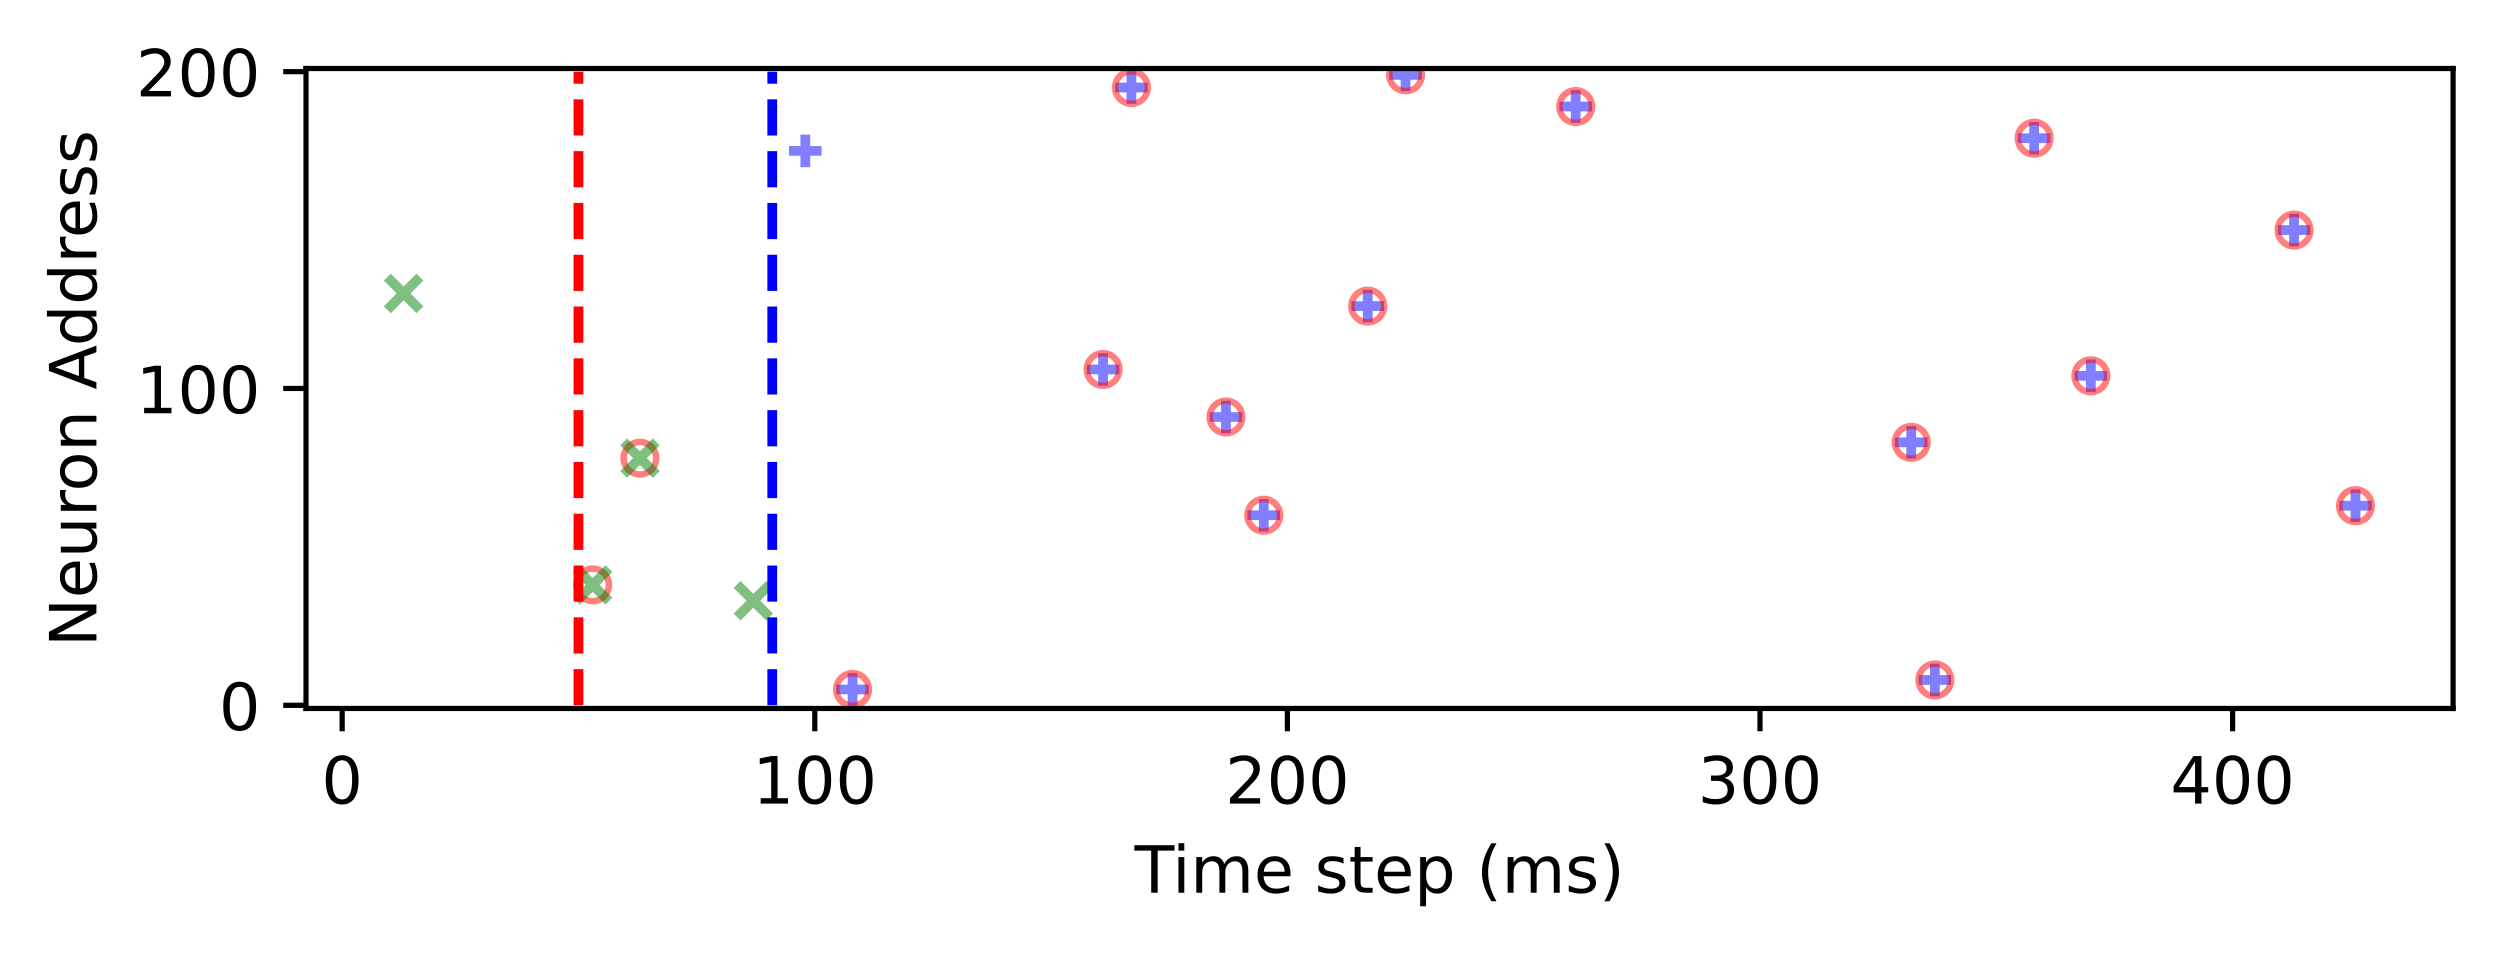
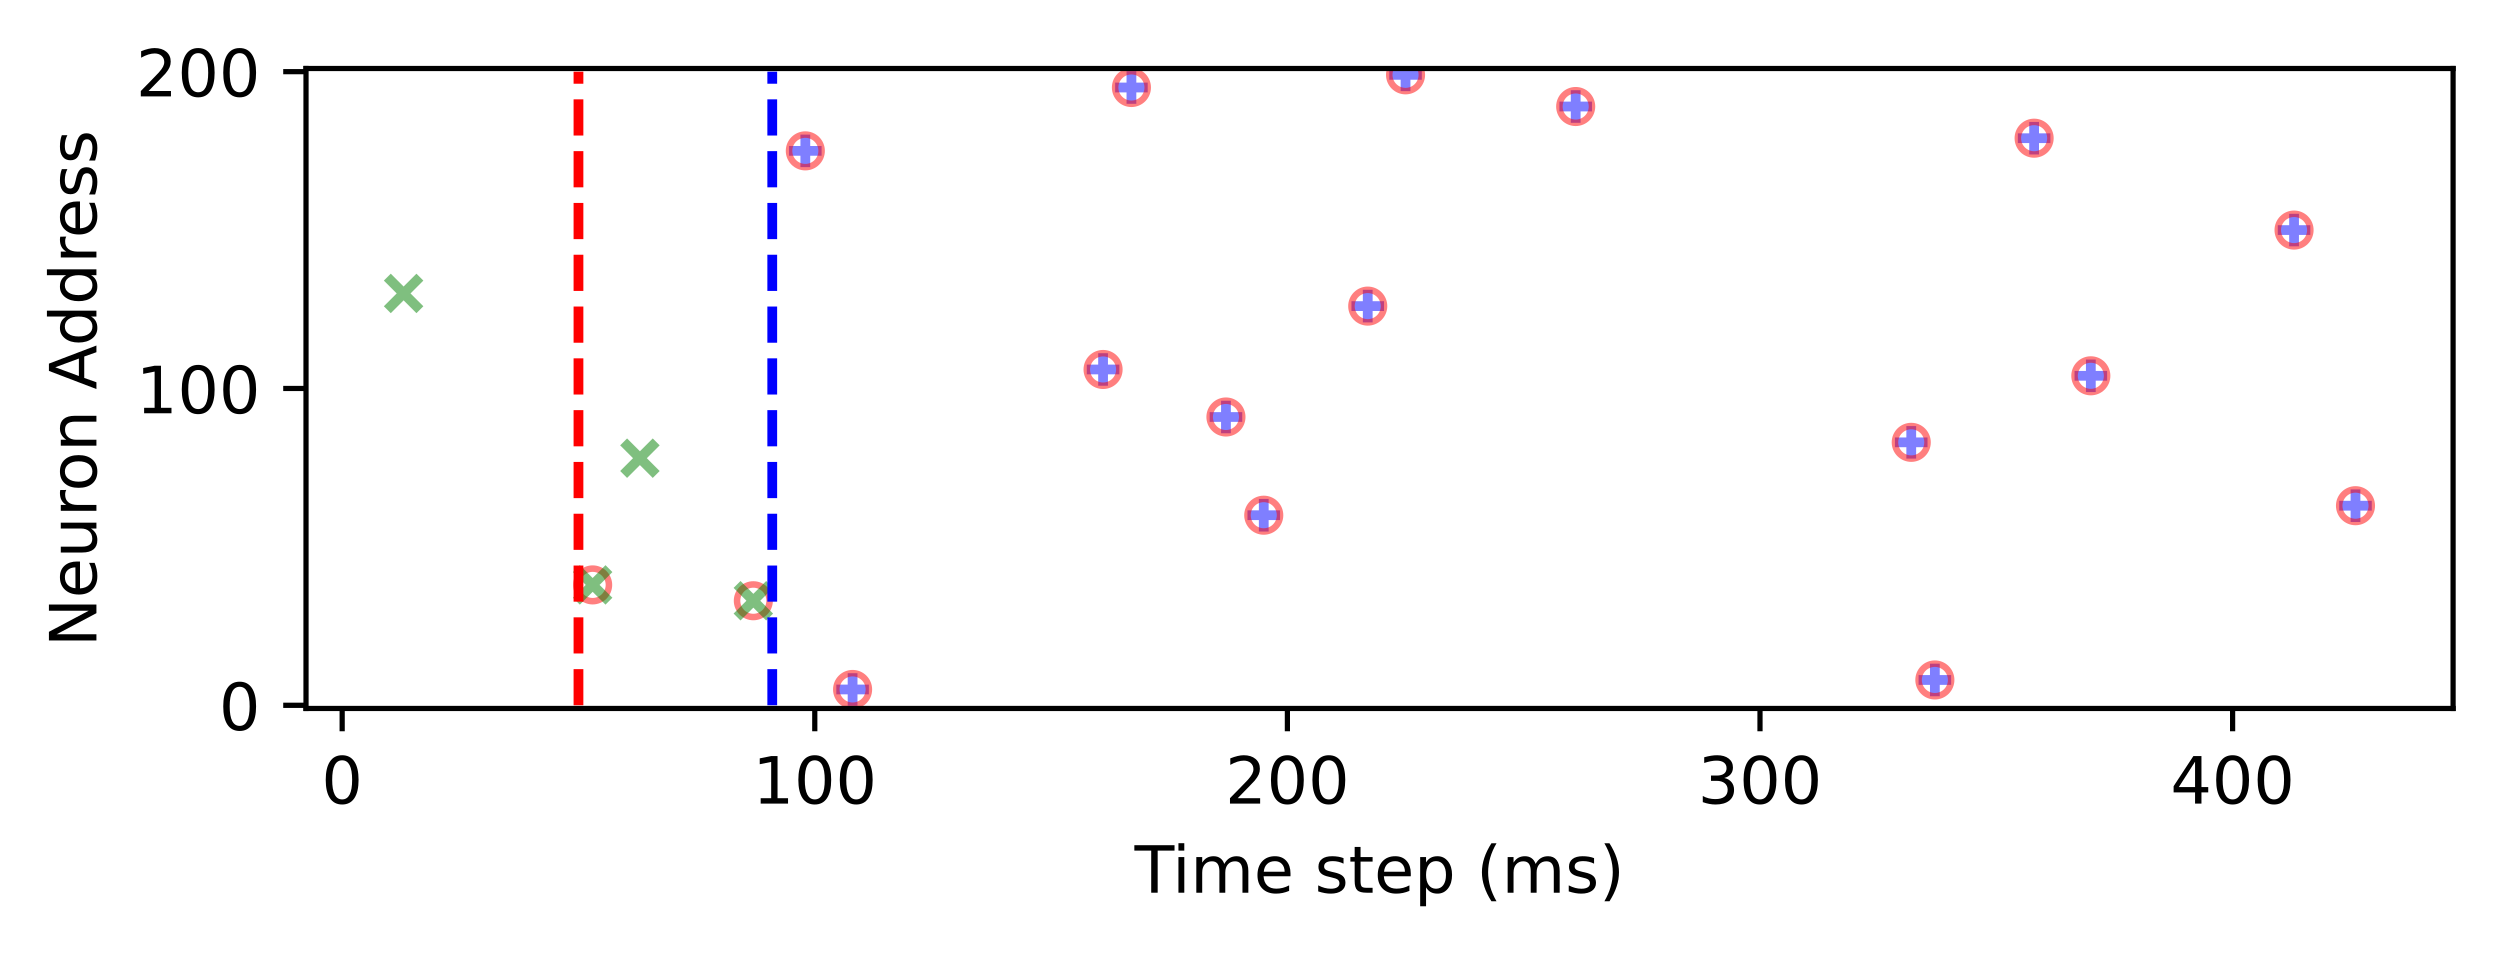
<svg xmlns="http://www.w3.org/2000/svg" xmlns:xlink="http://www.w3.org/1999/xlink" width="383.693pt" height="146.29pt" viewBox="0 0 383.693 146.29" version="1.1">
  <defs>
    <style type="text/css">*{stroke-linejoin: round; stroke-linecap: butt}</style>
  </defs>
  <g id="figure_1">
    <g id="patch_1">
      <path d="M 0 146.29  L 383.693 146.29  L 383.693 0  L 0 0  L 0 146.29  z " style="fill: none" />
    </g>
    <g id="axes_1">
      <g id="patch_2">
        <path d="M 46.966 108.733  L 376.493 108.733  L 376.493 10.513  L 46.966 10.513  L 46.966 108.733  z " style="fill: none" />
      </g>
      <g id="PathCollection_1">
        <defs>
-           <path id="m2ea09dd9ee" d="M -2.5 0  L 2.5 0  M 0 2.5  L 0 -2.5  " style="stroke: #0000ff; stroke-opacity: 0.5; stroke-width: 1.5" />
+           <path id="mafa69ba762" d="M -2.5 0  L 2.5 0  M 0 2.5  L 0 -2.5  " style="stroke: #0000ff; stroke-opacity: 0.5; stroke-width: 1.5" />
        </defs>
-         <g clip-path="url(#pb102963ea9)">
-           <use xlink:href="#m2ea09dd9ee" x="123.599" y="23.155" style="fill: #0000ff; fill-opacity: 0.5; stroke: #0000ff; stroke-opacity: 0.5; stroke-width: 1.5" />
-           <use xlink:href="#m2ea09dd9ee" x="130.853" y="105.816" style="fill: #0000ff; fill-opacity: 0.5; stroke: #0000ff; stroke-opacity: 0.5; stroke-width: 1.5" />
-           <use xlink:href="#m2ea09dd9ee" x="169.296" y="56.706" style="fill: #0000ff; fill-opacity: 0.5; stroke: #0000ff; stroke-opacity: 0.5; stroke-width: 1.5" />
-           <use xlink:href="#m2ea09dd9ee" x="173.648" y="13.43" style="fill: #0000ff; fill-opacity: 0.5; stroke: #0000ff; stroke-opacity: 0.5; stroke-width: 1.5" />
-           <use xlink:href="#m2ea09dd9ee" x="188.155" y="63.999" style="fill: #0000ff; fill-opacity: 0.5; stroke: #0000ff; stroke-opacity: 0.5; stroke-width: 1.5" />
-           <use xlink:href="#m2ea09dd9ee" x="193.958" y="79.073" style="fill: #0000ff; fill-opacity: 0.5; stroke: #0000ff; stroke-opacity: 0.5; stroke-width: 1.5" />
-           <use xlink:href="#m2ea09dd9ee" x="209.916" y="46.981" style="fill: #0000ff; fill-opacity: 0.5; stroke: #0000ff; stroke-opacity: 0.5; stroke-width: 1.5" />
-           <use xlink:href="#m2ea09dd9ee" x="215.719" y="11.485" style="fill: #0000ff; fill-opacity: 0.5; stroke: #0000ff; stroke-opacity: 0.5; stroke-width: 1.5" />
-           <use xlink:href="#m2ea09dd9ee" x="241.832" y="16.348" style="fill: #0000ff; fill-opacity: 0.5; stroke: #0000ff; stroke-opacity: 0.5; stroke-width: 1.5" />
-           <use xlink:href="#m2ea09dd9ee" x="293.332" y="67.889" style="fill: #0000ff; fill-opacity: 0.5; stroke: #0000ff; stroke-opacity: 0.5; stroke-width: 1.5" />
-           <use xlink:href="#m2ea09dd9ee" x="296.958" y="104.357" style="fill: #0000ff; fill-opacity: 0.5; stroke: #0000ff; stroke-opacity: 0.5; stroke-width: 1.5" />
-           <use xlink:href="#m2ea09dd9ee" x="312.191" y="21.21" style="fill: #0000ff; fill-opacity: 0.5; stroke: #0000ff; stroke-opacity: 0.5; stroke-width: 1.5" />
-           <use xlink:href="#m2ea09dd9ee" x="320.895" y="57.678" style="fill: #0000ff; fill-opacity: 0.5; stroke: #0000ff; stroke-opacity: 0.5; stroke-width: 1.5" />
-           <use xlink:href="#m2ea09dd9ee" x="352.085" y="35.311" style="fill: #0000ff; fill-opacity: 0.5; stroke: #0000ff; stroke-opacity: 0.5; stroke-width: 1.5" />
-           <use xlink:href="#m2ea09dd9ee" x="361.515" y="77.614" style="fill: #0000ff; fill-opacity: 0.5; stroke: #0000ff; stroke-opacity: 0.5; stroke-width: 1.5" />
+         <g clip-path="url(#pe5bb169a6a)">
+           <use xlink:href="#mafa69ba762" x="123.599" y="23.155" style="fill: #0000ff; fill-opacity: 0.5; stroke: #0000ff; stroke-opacity: 0.5; stroke-width: 1.5" />
+           <use xlink:href="#mafa69ba762" x="130.853" y="105.816" style="fill: #0000ff; fill-opacity: 0.5; stroke: #0000ff; stroke-opacity: 0.5; stroke-width: 1.5" />
+           <use xlink:href="#mafa69ba762" x="169.296" y="56.706" style="fill: #0000ff; fill-opacity: 0.5; stroke: #0000ff; stroke-opacity: 0.5; stroke-width: 1.5" />
+           <use xlink:href="#mafa69ba762" x="173.648" y="13.43" style="fill: #0000ff; fill-opacity: 0.5; stroke: #0000ff; stroke-opacity: 0.5; stroke-width: 1.5" />
+           <use xlink:href="#mafa69ba762" x="188.155" y="63.999" style="fill: #0000ff; fill-opacity: 0.5; stroke: #0000ff; stroke-opacity: 0.5; stroke-width: 1.5" />
+           <use xlink:href="#mafa69ba762" x="193.958" y="79.073" style="fill: #0000ff; fill-opacity: 0.5; stroke: #0000ff; stroke-opacity: 0.5; stroke-width: 1.5" />
+           <use xlink:href="#mafa69ba762" x="209.916" y="46.981" style="fill: #0000ff; fill-opacity: 0.5; stroke: #0000ff; stroke-opacity: 0.5; stroke-width: 1.5" />
+           <use xlink:href="#mafa69ba762" x="215.719" y="11.485" style="fill: #0000ff; fill-opacity: 0.5; stroke: #0000ff; stroke-opacity: 0.5; stroke-width: 1.5" />
+           <use xlink:href="#mafa69ba762" x="241.832" y="16.348" style="fill: #0000ff; fill-opacity: 0.5; stroke: #0000ff; stroke-opacity: 0.5; stroke-width: 1.5" />
+           <use xlink:href="#mafa69ba762" x="293.332" y="67.889" style="fill: #0000ff; fill-opacity: 0.5; stroke: #0000ff; stroke-opacity: 0.5; stroke-width: 1.5" />
+           <use xlink:href="#mafa69ba762" x="296.958" y="104.357" style="fill: #0000ff; fill-opacity: 0.5; stroke: #0000ff; stroke-opacity: 0.5; stroke-width: 1.5" />
+           <use xlink:href="#mafa69ba762" x="312.191" y="21.21" style="fill: #0000ff; fill-opacity: 0.5; stroke: #0000ff; stroke-opacity: 0.5; stroke-width: 1.5" />
+           <use xlink:href="#mafa69ba762" x="320.895" y="57.678" style="fill: #0000ff; fill-opacity: 0.5; stroke: #0000ff; stroke-opacity: 0.5; stroke-width: 1.5" />
+           <use xlink:href="#mafa69ba762" x="352.085" y="35.311" style="fill: #0000ff; fill-opacity: 0.5; stroke: #0000ff; stroke-opacity: 0.5; stroke-width: 1.5" />
+           <use xlink:href="#mafa69ba762" x="361.515" y="77.614" style="fill: #0000ff; fill-opacity: 0.5; stroke: #0000ff; stroke-opacity: 0.5; stroke-width: 1.5" />
        </g>
      </g>
      <g id="PathCollection_2">
        <defs>
-           <path id="C0_0_29db353990" d="M 0 2.5  C 0.663 2.5 1.299 2.237 1.768 1.768  C 2.237 1.299 2.5 0.663 2.5 -0  C 2.5 -0.663 2.237 -1.299 1.768 -1.768  C 1.299 -2.237 0.663 -2.5 0 -2.5  C -0.663 -2.5 -1.299 -2.237 -1.768 -1.768  C -2.237 -1.299 -2.5 -0.663 -2.5 0  C -2.5 0.663 -2.237 1.299 -1.768 1.768  C -1.299 2.237 -0.663 2.5 0 2.5  z " />
+           <path id="C0_0_2ec7b7da0a" d="M 0 2.5  C 0.663 2.5 1.299 2.237 1.768 1.768  C 2.237 1.299 2.5 0.663 2.5 -0  C 2.5 -0.663 2.237 -1.299 1.768 -1.768  C 1.299 -2.237 0.663 -2.5 0 -2.5  C -0.663 -2.5 -1.299 -2.237 -1.768 -1.768  C -2.237 -1.299 -2.5 -0.663 -2.5 0  C -2.5 0.663 -2.237 1.299 -1.768 1.768  C -1.299 2.237 -0.663 2.5 0 2.5  z " />
        </defs>
-         <g clip-path="url(#pb102963ea9)">
-           <use xlink:href="#C0_0_29db353990" x="90.958" y="89.77" style="fill: none; stroke: #ff0000; stroke-opacity: 0.5" />
-         </g>
-         <g clip-path="url(#pb102963ea9)">
-           <use xlink:href="#C0_0_29db353990" x="98.212" y="70.32" style="fill: none; stroke: #ff0000; stroke-opacity: 0.5" />
-         </g>
-         <g clip-path="url(#pb102963ea9)">
-           <use xlink:href="#C0_0_29db353990" x="130.853" y="105.816" style="fill: none; stroke: #ff0000; stroke-opacity: 0.5" />
-         </g>
-         <g clip-path="url(#pb102963ea9)">
-           <use xlink:href="#C0_0_29db353990" x="169.296" y="56.706" style="fill: none; stroke: #ff0000; stroke-opacity: 0.5" />
-         </g>
-         <g clip-path="url(#pb102963ea9)">
-           <use xlink:href="#C0_0_29db353990" x="173.648" y="13.43" style="fill: none; stroke: #ff0000; stroke-opacity: 0.5" />
-         </g>
-         <g clip-path="url(#pb102963ea9)">
-           <use xlink:href="#C0_0_29db353990" x="188.155" y="63.999" style="fill: none; stroke: #ff0000; stroke-opacity: 0.5" />
-         </g>
-         <g clip-path="url(#pb102963ea9)">
-           <use xlink:href="#C0_0_29db353990" x="193.958" y="79.073" style="fill: none; stroke: #ff0000; stroke-opacity: 0.5" />
-         </g>
-         <g clip-path="url(#pb102963ea9)">
-           <use xlink:href="#C0_0_29db353990" x="209.916" y="46.981" style="fill: none; stroke: #ff0000; stroke-opacity: 0.5" />
-         </g>
-         <g clip-path="url(#pb102963ea9)">
-           <use xlink:href="#C0_0_29db353990" x="215.719" y="11.485" style="fill: none; stroke: #ff0000; stroke-opacity: 0.5" />
-         </g>
-         <g clip-path="url(#pb102963ea9)">
-           <use xlink:href="#C0_0_29db353990" x="241.832" y="16.348" style="fill: none; stroke: #ff0000; stroke-opacity: 0.5" />
-         </g>
-         <g clip-path="url(#pb102963ea9)">
-           <use xlink:href="#C0_0_29db353990" x="293.332" y="67.889" style="fill: none; stroke: #ff0000; stroke-opacity: 0.5" />
-         </g>
-         <g clip-path="url(#pb102963ea9)">
-           <use xlink:href="#C0_0_29db353990" x="296.958" y="104.357" style="fill: none; stroke: #ff0000; stroke-opacity: 0.5" />
-         </g>
-         <g clip-path="url(#pb102963ea9)">
-           <use xlink:href="#C0_0_29db353990" x="312.191" y="21.21" style="fill: none; stroke: #ff0000; stroke-opacity: 0.5" />
-         </g>
-         <g clip-path="url(#pb102963ea9)">
-           <use xlink:href="#C0_0_29db353990" x="320.895" y="57.678" style="fill: none; stroke: #ff0000; stroke-opacity: 0.5" />
-         </g>
-         <g clip-path="url(#pb102963ea9)">
-           <use xlink:href="#C0_0_29db353990" x="352.085" y="35.311" style="fill: none; stroke: #ff0000; stroke-opacity: 0.5" />
-         </g>
-         <g clip-path="url(#pb102963ea9)">
-           <use xlink:href="#C0_0_29db353990" x="361.515" y="77.614" style="fill: none; stroke: #ff0000; stroke-opacity: 0.5" />
+         <g clip-path="url(#pe5bb169a6a)">
+           <use xlink:href="#C0_0_2ec7b7da0a" x="90.958" y="89.77" style="fill: none; stroke: #ff0000; stroke-opacity: 0.5" />
+         </g>
+         <g clip-path="url(#pe5bb169a6a)">
+           <use xlink:href="#C0_0_2ec7b7da0a" x="115.62" y="92.201" style="fill: none; stroke: #ff0000; stroke-opacity: 0.5" />
+         </g>
+         <g clip-path="url(#pe5bb169a6a)">
+           <use xlink:href="#C0_0_2ec7b7da0a" x="123.599" y="23.155" style="fill: none; stroke: #ff0000; stroke-opacity: 0.5" />
+         </g>
+         <g clip-path="url(#pe5bb169a6a)">
+           <use xlink:href="#C0_0_2ec7b7da0a" x="130.853" y="105.816" style="fill: none; stroke: #ff0000; stroke-opacity: 0.5" />
+         </g>
+         <g clip-path="url(#pe5bb169a6a)">
+           <use xlink:href="#C0_0_2ec7b7da0a" x="169.296" y="56.706" style="fill: none; stroke: #ff0000; stroke-opacity: 0.5" />
+         </g>
+         <g clip-path="url(#pe5bb169a6a)">
+           <use xlink:href="#C0_0_2ec7b7da0a" x="173.648" y="13.43" style="fill: none; stroke: #ff0000; stroke-opacity: 0.5" />
+         </g>
+         <g clip-path="url(#pe5bb169a6a)">
+           <use xlink:href="#C0_0_2ec7b7da0a" x="188.155" y="63.999" style="fill: none; stroke: #ff0000; stroke-opacity: 0.5" />
+         </g>
+         <g clip-path="url(#pe5bb169a6a)">
+           <use xlink:href="#C0_0_2ec7b7da0a" x="193.958" y="79.073" style="fill: none; stroke: #ff0000; stroke-opacity: 0.5" />
+         </g>
+         <g clip-path="url(#pe5bb169a6a)">
+           <use xlink:href="#C0_0_2ec7b7da0a" x="209.916" y="46.981" style="fill: none; stroke: #ff0000; stroke-opacity: 0.5" />
+         </g>
+         <g clip-path="url(#pe5bb169a6a)">
+           <use xlink:href="#C0_0_2ec7b7da0a" x="215.719" y="11.485" style="fill: none; stroke: #ff0000; stroke-opacity: 0.5" />
+         </g>
+         <g clip-path="url(#pe5bb169a6a)">
+           <use xlink:href="#C0_0_2ec7b7da0a" x="241.832" y="16.348" style="fill: none; stroke: #ff0000; stroke-opacity: 0.5" />
+         </g>
+         <g clip-path="url(#pe5bb169a6a)">
+           <use xlink:href="#C0_0_2ec7b7da0a" x="293.332" y="67.889" style="fill: none; stroke: #ff0000; stroke-opacity: 0.5" />
+         </g>
+         <g clip-path="url(#pe5bb169a6a)">
+           <use xlink:href="#C0_0_2ec7b7da0a" x="296.958" y="104.357" style="fill: none; stroke: #ff0000; stroke-opacity: 0.5" />
+         </g>
+         <g clip-path="url(#pe5bb169a6a)">
+           <use xlink:href="#C0_0_2ec7b7da0a" x="312.191" y="21.21" style="fill: none; stroke: #ff0000; stroke-opacity: 0.5" />
+         </g>
+         <g clip-path="url(#pe5bb169a6a)">
+           <use xlink:href="#C0_0_2ec7b7da0a" x="320.895" y="57.678" style="fill: none; stroke: #ff0000; stroke-opacity: 0.5" />
+         </g>
+         <g clip-path="url(#pe5bb169a6a)">
+           <use xlink:href="#C0_0_2ec7b7da0a" x="352.085" y="35.311" style="fill: none; stroke: #ff0000; stroke-opacity: 0.5" />
+         </g>
+         <g clip-path="url(#pe5bb169a6a)">
+           <use xlink:href="#C0_0_2ec7b7da0a" x="361.515" y="77.614" style="fill: none; stroke: #ff0000; stroke-opacity: 0.5" />
        </g>
      </g>
      <g id="PathCollection_3">
        <defs>
-           <path id="m9fe7ce31c5" d="M -2.5 2.5  L 2.5 -2.5  M -2.5 -2.5  L 2.5 2.5  " style="stroke: #008000; stroke-opacity: 0.5; stroke-width: 1.5" />
+           <path id="mf85fb6634d" d="M -2.5 2.5  L 2.5 -2.5  M -2.5 -2.5  L 2.5 2.5  " style="stroke: #008000; stroke-opacity: 0.5; stroke-width: 1.5" />
        </defs>
-         <g clip-path="url(#pb102963ea9)">
-           <use xlink:href="#m9fe7ce31c5" x="61.944" y="45.036" style="fill: #008000; fill-opacity: 0.5; stroke: #008000; stroke-opacity: 0.5; stroke-width: 1.5" />
-           <use xlink:href="#m9fe7ce31c5" x="90.958" y="89.77" style="fill: #008000; fill-opacity: 0.5; stroke: #008000; stroke-opacity: 0.5; stroke-width: 1.5" />
-           <use xlink:href="#m9fe7ce31c5" x="98.212" y="70.32" style="fill: #008000; fill-opacity: 0.5; stroke: #008000; stroke-opacity: 0.5; stroke-width: 1.5" />
-           <use xlink:href="#m9fe7ce31c5" x="115.62" y="92.201" style="fill: #008000; fill-opacity: 0.5; stroke: #008000; stroke-opacity: 0.5; stroke-width: 1.5" />
+         <g clip-path="url(#pe5bb169a6a)">
+           <use xlink:href="#mf85fb6634d" x="61.944" y="45.036" style="fill: #008000; fill-opacity: 0.5; stroke: #008000; stroke-opacity: 0.5; stroke-width: 1.5" />
+           <use xlink:href="#mf85fb6634d" x="90.958" y="89.77" style="fill: #008000; fill-opacity: 0.5; stroke: #008000; stroke-opacity: 0.5; stroke-width: 1.5" />
+           <use xlink:href="#mf85fb6634d" x="98.212" y="70.32" style="fill: #008000; fill-opacity: 0.5; stroke: #008000; stroke-opacity: 0.5; stroke-width: 1.5" />
+           <use xlink:href="#mf85fb6634d" x="115.62" y="92.201" style="fill: #008000; fill-opacity: 0.5; stroke: #008000; stroke-opacity: 0.5; stroke-width: 1.5" />
        </g>
      </g>
      <g id="matplotlib.axis_1">
        <g id="xtick_1">
          <g id="line2d_1">
            <defs>
-               <path id="me00f80955c" d="M 0 0  L 0 3.5  " style="stroke: #000000; stroke-width: 0.8" />
+               <path id="md762006408" d="M 0 0  L 0 3.5  " style="stroke: #000000; stroke-width: 0.8" />
            </defs>
            <g>
-               <use xlink:href="#me00f80955c" x="52.515" y="108.733" style="stroke: #000000; stroke-width: 0.8" />
+               <use xlink:href="#md762006408" x="52.515" y="108.733" style="stroke: #000000; stroke-width: 0.8" />
            </g>
          </g>
          <g id="text_1">
            <g transform="translate(49.33332 123.3319) scale(0.1 -0.1)">
              <defs>
                <path id="DejaVuSans-30" d="M 2034 4250  Q 1547 4250 1301 3770  Q 1056 3291 1056 2328  Q 1056 1369 1301 889  Q 1547 409 2034 409  Q 2525 409 2770 889  Q 3016 1369 3016 2328  Q 3016 3291 2770 3770  Q 2525 4250 2034 4250  z M 2034 4750  Q 2819 4750 3233 4129  Q 3647 3509 3647 2328  Q 3647 1150 3233 529  Q 2819 -91 2034 -91  Q 1250 -91 836 529  Q 422 1150 422 2328  Q 422 3509 836 4129  Q 1250 4750 2034 4750  z " transform="scale(0.015625)" />
              </defs>
              <use xlink:href="#DejaVuSans-30" />
            </g>
          </g>
        </g>
        <g id="xtick_2">
          <g id="line2d_2">
            <g>
-               <use xlink:href="#me00f80955c" x="125.05" y="108.733" style="stroke: #000000; stroke-width: 0.8" />
+               <use xlink:href="#md762006408" x="125.05" y="108.733" style="stroke: #000000; stroke-width: 0.8" />
            </g>
          </g>
          <g id="text_2">
            <g transform="translate(115.5061 123.3319) scale(0.1 -0.1)">
              <defs>
                <path id="DejaVuSans-31" d="M 794 531  L 1825 531  L 1825 4091  L 703 3866  L 703 4441  L 1819 4666  L 2450 4666  L 2450 531  L 3481 531  L 3481 0  L 794 0  L 794 531  z " transform="scale(0.015625)" />
              </defs>
              <use xlink:href="#DejaVuSans-31" />
              <use xlink:href="#DejaVuSans-30" transform="translate(63.62305 0)" />
              <use xlink:href="#DejaVuSans-30" transform="translate(127.2461 0)" />
            </g>
          </g>
        </g>
        <g id="xtick_3">
          <g id="line2d_3">
            <g>
-               <use xlink:href="#me00f80955c" x="197.585" y="108.733" style="stroke: #000000; stroke-width: 0.8" />
+               <use xlink:href="#md762006408" x="197.585" y="108.733" style="stroke: #000000; stroke-width: 0.8" />
            </g>
          </g>
          <g id="text_3">
            <g transform="translate(188.0413 123.3319) scale(0.1 -0.1)">
              <defs>
                <path id="DejaVuSans-32" d="M 1228 531  L 3431 531  L 3431 0  L 469 0  L 469 531  Q 828 903 1448 1529  Q 2069 2156 2228 2338  Q 2531 2678 2651 2914  Q 2772 3150 2772 3378  Q 2772 3750 2511 3984  Q 2250 4219 1831 4219  Q 1534 4219 1204 4116  Q 875 4013 500 3803  L 500 4441  Q 881 4594 1212 4672  Q 1544 4750 1819 4750  Q 2544 4750 2975 4387  Q 3406 4025 3406 3419  Q 3406 3131 3298 2873  Q 3191 2616 2906 2266  Q 2828 2175 2409 1742  Q 1991 1309 1228 531  z " transform="scale(0.015625)" />
              </defs>
              <use xlink:href="#DejaVuSans-32" />
              <use xlink:href="#DejaVuSans-30" transform="translate(63.62305 0)" />
              <use xlink:href="#DejaVuSans-30" transform="translate(127.2461 0)" />
            </g>
          </g>
        </g>
        <g id="xtick_4">
          <g id="line2d_4">
            <g>
-               <use xlink:href="#me00f80955c" x="270.12" y="108.733" style="stroke: #000000; stroke-width: 0.8" />
+               <use xlink:href="#md762006408" x="270.12" y="108.733" style="stroke: #000000; stroke-width: 0.8" />
            </g>
          </g>
          <g id="text_4">
            <g transform="translate(260.5765 123.3319) scale(0.1 -0.1)">
              <defs>
                <path id="DejaVuSans-33" d="M 2597 2516  Q 3050 2419 3304 2112  Q 3559 1806 3559 1356  Q 3559 666 3084 287  Q 2609 -91 1734 -91  Q 1441 -91 1130 -33  Q 819 25 488 141  L 488 750  Q 750 597 1062 519  Q 1375 441 1716 441  Q 2309 441 2620 675  Q 2931 909 2931 1356  Q 2931 1769 2642 2001  Q 2353 2234 1838 2234  L 1294 2234  L 1294 2753  L 1863 2753  Q 2328 2753 2575 2939  Q 2822 3125 2822 3475  Q 2822 3834 2567 4026  Q 2313 4219 1838 4219  Q 1578 4219 1281 4162  Q 984 4106 628 3988  L 628 4550  Q 988 4650 1302 4700  Q 1616 4750 1894 4750  Q 2613 4750 3031 4423  Q 3450 4097 3450 3541  Q 3450 3153 3228 2886  Q 3006 2619 2597 2516  z " transform="scale(0.015625)" />
              </defs>
              <use xlink:href="#DejaVuSans-33" />
              <use xlink:href="#DejaVuSans-30" transform="translate(63.62305 0)" />
              <use xlink:href="#DejaVuSans-30" transform="translate(127.2461 0)" />
            </g>
          </g>
        </g>
        <g id="xtick_5">
          <g id="line2d_5">
            <g>
-               <use xlink:href="#me00f80955c" x="342.655" y="108.733" style="stroke: #000000; stroke-width: 0.8" />
+               <use xlink:href="#md762006408" x="342.655" y="108.733" style="stroke: #000000; stroke-width: 0.8" />
            </g>
          </g>
          <g id="text_5">
            <g transform="translate(333.1117 123.3319) scale(0.1 -0.1)">
              <defs>
                <path id="DejaVuSans-34" d="M 2419 4116  L 825 1625  L 2419 1625  L 2419 4116  z M 2253 4666  L 3047 4666  L 3047 1625  L 3713 1625  L 3713 1100  L 3047 1100  L 3047 0  L 2419 0  L 2419 1100  L 313 1100  L 313 1709  L 2253 4666  z " transform="scale(0.015625)" />
              </defs>
              <use xlink:href="#DejaVuSans-34" />
              <use xlink:href="#DejaVuSans-30" transform="translate(63.62305 0)" />
              <use xlink:href="#DejaVuSans-30" transform="translate(127.2461 0)" />
            </g>
          </g>
        </g>
        <g id="text_6">
          <g transform="translate(174.1255 137.01) scale(0.1 -0.1)">
            <defs>
              <path id="DejaVuSans-54" d="M -19 4666  L 3928 4666  L 3928 4134  L 2272 4134  L 2272 0  L 1638 0  L 1638 4134  L -19 4134  L -19 4666  z " transform="scale(0.015625)" />
              <path id="DejaVuSans-69" d="M 603 3500  L 1178 3500  L 1178 0  L 603 0  L 603 3500  z M 603 4863  L 1178 4863  L 1178 4134  L 603 4134  L 603 4863  z " transform="scale(0.015625)" />
              <path id="DejaVuSans-6d" d="M 3328 2828  Q 3544 3216 3844 3400  Q 4144 3584 4550 3584  Q 5097 3584 5394 3201  Q 5691 2819 5691 2113  L 5691 0  L 5113 0  L 5113 2094  Q 5113 2597 4934 2840  Q 4756 3084 4391 3084  Q 3944 3084 3684 2787  Q 3425 2491 3425 1978  L 3425 0  L 2847 0  L 2847 2094  Q 2847 2600 2669 2842  Q 2491 3084 2119 3084  Q 1678 3084 1418 2786  Q 1159 2488 1159 1978  L 1159 0  L 581 0  L 581 3500  L 1159 3500  L 1159 2956  Q 1356 3278 1631 3431  Q 1906 3584 2284 3584  Q 2666 3584 2933 3390  Q 3200 3197 3328 2828  z " transform="scale(0.015625)" />
              <path id="DejaVuSans-65" d="M 3597 1894  L 3597 1613  L 953 1613  Q 991 1019 1311 708  Q 1631 397 2203 397  Q 2534 397 2845 478  Q 3156 559 3463 722  L 3463 178  Q 3153 47 2828 -22  Q 2503 -91 2169 -91  Q 1331 -91 842 396  Q 353 884 353 1716  Q 353 2575 817 3079  Q 1281 3584 2069 3584  Q 2775 3584 3186 3129  Q 3597 2675 3597 1894  z M 3022 2063  Q 3016 2534 2758 2815  Q 2500 3097 2075 3097  Q 1594 3097 1305 2825  Q 1016 2553 972 2059  L 3022 2063  z " transform="scale(0.015625)" />
              <path id="DejaVuSans-20" transform="scale(0.015625)" />
              <path id="DejaVuSans-73" d="M 2834 3397  L 2834 2853  Q 2591 2978 2328 3040  Q 2066 3103 1784 3103  Q 1356 3103 1142 2972  Q 928 2841 928 2578  Q 928 2378 1081 2264  Q 1234 2150 1697 2047  L 1894 2003  Q 2506 1872 2764 1633  Q 3022 1394 3022 966  Q 3022 478 2636 193  Q 2250 -91 1575 -91  Q 1294 -91 989 -36  Q 684 19 347 128  L 347 722  Q 666 556 975 473  Q 1284 391 1588 391  Q 1994 391 2212 530  Q 2431 669 2431 922  Q 2431 1156 2273 1281  Q 2116 1406 1581 1522  L 1381 1569  Q 847 1681 609 1914  Q 372 2147 372 2553  Q 372 3047 722 3315  Q 1072 3584 1716 3584  Q 2034 3584 2315 3537  Q 2597 3491 2834 3397  z " transform="scale(0.015625)" />
              <path id="DejaVuSans-74" d="M 1172 4494  L 1172 3500  L 2356 3500  L 2356 3053  L 1172 3053  L 1172 1153  Q 1172 725 1289 603  Q 1406 481 1766 481  L 2356 481  L 2356 0  L 1766 0  Q 1100 0 847 248  Q 594 497 594 1153  L 594 3053  L 172 3053  L 172 3500  L 594 3500  L 594 4494  L 1172 4494  z " transform="scale(0.015625)" />
              <path id="DejaVuSans-70" d="M 1159 525  L 1159 -1331  L 581 -1331  L 581 3500  L 1159 3500  L 1159 2969  Q 1341 3281 1617 3432  Q 1894 3584 2278 3584  Q 2916 3584 3314 3078  Q 3713 2572 3713 1747  Q 3713 922 3314 415  Q 2916 -91 2278 -91  Q 1894 -91 1617 61  Q 1341 213 1159 525  z M 3116 1747  Q 3116 2381 2855 2742  Q 2594 3103 2138 3103  Q 1681 3103 1420 2742  Q 1159 2381 1159 1747  Q 1159 1113 1420 752  Q 1681 391 2138 391  Q 2594 391 2855 752  Q 3116 1113 3116 1747  z " transform="scale(0.015625)" />
              <path id="DejaVuSans-28" d="M 1984 4856  Q 1566 4138 1362 3434  Q 1159 2731 1159 2009  Q 1159 1288 1364 580  Q 1569 -128 1984 -844  L 1484 -844  Q 1016 -109 783 600  Q 550 1309 550 2009  Q 550 2706 781 3412  Q 1013 4119 1484 4856  L 1984 4856  z " transform="scale(0.015625)" />
              <path id="DejaVuSans-29" d="M 513 4856  L 1013 4856  Q 1481 4119 1714 3412  Q 1947 2706 1947 2009  Q 1947 1309 1714 600  Q 1481 -109 1013 -844  L 513 -844  Q 928 -128 1133 580  Q 1338 1288 1338 2009  Q 1338 2731 1133 3434  Q 928 4138 513 4856  z " transform="scale(0.015625)" />
            </defs>
            <use xlink:href="#DejaVuSans-54" />
            <use xlink:href="#DejaVuSans-69" transform="translate(57.95898 0)" />
            <use xlink:href="#DejaVuSans-6d" transform="translate(85.74219 0)" />
            <use xlink:href="#DejaVuSans-65" transform="translate(183.1543 0)" />
            <use xlink:href="#DejaVuSans-20" transform="translate(244.6777 0)" />
            <use xlink:href="#DejaVuSans-73" transform="translate(276.4648 0)" />
            <use xlink:href="#DejaVuSans-74" transform="translate(328.5645 0)" />
            <use xlink:href="#DejaVuSans-65" transform="translate(367.7734 0)" />
            <use xlink:href="#DejaVuSans-70" transform="translate(429.2969 0)" />
            <use xlink:href="#DejaVuSans-20" transform="translate(492.7734 0)" />
            <use xlink:href="#DejaVuSans-28" transform="translate(524.5605 0)" />
            <use xlink:href="#DejaVuSans-6d" transform="translate(563.5742 0)" />
            <use xlink:href="#DejaVuSans-73" transform="translate(660.9863 0)" />
            <use xlink:href="#DejaVuSans-29" transform="translate(713.0859 0)" />
          </g>
        </g>
      </g>
      <g id="matplotlib.axis_2">
        <g id="ytick_1">
          <g id="line2d_6">
            <defs>
-               <path id="me2e708ac52" d="M 0 0  L -3.5 0  " style="stroke: #000000; stroke-width: 0.8" />
+               <path id="maebbed9493" d="M 0 0  L -3.5 0  " style="stroke: #000000; stroke-width: 0.8" />
            </defs>
            <g>
-               <use xlink:href="#me2e708ac52" x="46.966" y="108.247" style="stroke: #000000; stroke-width: 0.8" />
+               <use xlink:href="#maebbed9493" x="46.966" y="108.247" style="stroke: #000000; stroke-width: 0.8" />
            </g>
          </g>
          <g id="text_7">
            <g transform="translate(33.60312 112.0464) scale(0.1 -0.1)">
              <use xlink:href="#DejaVuSans-30" />
            </g>
          </g>
        </g>
        <g id="ytick_2">
          <g id="line2d_7">
            <g>
-               <use xlink:href="#me2e708ac52" x="46.966" y="59.623" style="stroke: #000000; stroke-width: 0.8" />
+               <use xlink:href="#maebbed9493" x="46.966" y="59.623" style="stroke: #000000; stroke-width: 0.8" />
            </g>
          </g>
          <g id="text_8">
            <g transform="translate(20.87813 63.42243) scale(0.1 -0.1)">
              <use xlink:href="#DejaVuSans-31" />
              <use xlink:href="#DejaVuSans-30" transform="translate(63.62305 0)" />
              <use xlink:href="#DejaVuSans-30" transform="translate(127.2461 0)" />
            </g>
          </g>
        </g>
        <g id="ytick_3">
          <g id="line2d_8">
            <g>
-               <use xlink:href="#me2e708ac52" x="46.966" y="10.999" style="stroke: #000000; stroke-width: 0.8" />
+               <use xlink:href="#maebbed9493" x="46.966" y="10.999" style="stroke: #000000; stroke-width: 0.8" />
            </g>
          </g>
          <g id="text_9">
            <g transform="translate(20.87813 14.79844) scale(0.1 -0.1)">
              <use xlink:href="#DejaVuSans-32" />
              <use xlink:href="#DejaVuSans-30" transform="translate(63.62305 0)" />
              <use xlink:href="#DejaVuSans-30" transform="translate(127.2461 0)" />
            </g>
          </g>
        </g>
        <g id="text_10">
          <g transform="translate(14.79844 99.27947) rotate(-90) scale(0.1 -0.1)">
            <defs>
              <path id="DejaVuSans-4e" d="M 628 4666  L 1478 4666  L 3547 763  L 3547 4666  L 4159 4666  L 4159 0  L 3309 0  L 1241 3903  L 1241 0  L 628 0  L 628 4666  z " transform="scale(0.015625)" />
              <path id="DejaVuSans-75" d="M 544 1381  L 544 3500  L 1119 3500  L 1119 1403  Q 1119 906 1312 657  Q 1506 409 1894 409  Q 2359 409 2629 706  Q 2900 1003 2900 1516  L 2900 3500  L 3475 3500  L 3475 0  L 2900 0  L 2900 538  Q 2691 219 2414 64  Q 2138 -91 1772 -91  Q 1169 -91 856 284  Q 544 659 544 1381  z M 1991 3584  L 1991 3584  z " transform="scale(0.015625)" />
              <path id="DejaVuSans-72" d="M 2631 2963  Q 2534 3019 2420 3045  Q 2306 3072 2169 3072  Q 1681 3072 1420 2755  Q 1159 2438 1159 1844  L 1159 0  L 581 0  L 581 3500  L 1159 3500  L 1159 2956  Q 1341 3275 1631 3429  Q 1922 3584 2338 3584  Q 2397 3584 2469 3576  Q 2541 3569 2628 3553  L 2631 2963  z " transform="scale(0.015625)" />
              <path id="DejaVuSans-6f" d="M 1959 3097  Q 1497 3097 1228 2736  Q 959 2375 959 1747  Q 959 1119 1226 758  Q 1494 397 1959 397  Q 2419 397 2687 759  Q 2956 1122 2956 1747  Q 2956 2369 2687 2733  Q 2419 3097 1959 3097  z M 1959 3584  Q 2709 3584 3137 3096  Q 3566 2609 3566 1747  Q 3566 888 3137 398  Q 2709 -91 1959 -91  Q 1206 -91 779 398  Q 353 888 353 1747  Q 353 2609 779 3096  Q 1206 3584 1959 3584  z " transform="scale(0.015625)" />
              <path id="DejaVuSans-6e" d="M 3513 2113  L 3513 0  L 2938 0  L 2938 2094  Q 2938 2591 2744 2837  Q 2550 3084 2163 3084  Q 1697 3084 1428 2787  Q 1159 2491 1159 1978  L 1159 0  L 581 0  L 581 3500  L 1159 3500  L 1159 2956  Q 1366 3272 1645 3428  Q 1925 3584 2291 3584  Q 2894 3584 3203 3211  Q 3513 2838 3513 2113  z " transform="scale(0.015625)" />
              <path id="DejaVuSans-41" d="M 2188 4044  L 1331 1722  L 3047 1722  L 2188 4044  z M 1831 4666  L 2547 4666  L 4325 0  L 3669 0  L 3244 1197  L 1141 1197  L 716 0  L 50 0  L 1831 4666  z " transform="scale(0.015625)" />
              <path id="DejaVuSans-64" d="M 2906 2969  L 2906 4863  L 3481 4863  L 3481 0  L 2906 0  L 2906 525  Q 2725 213 2448 61  Q 2172 -91 1784 -91  Q 1150 -91 751 415  Q 353 922 353 1747  Q 353 2572 751 3078  Q 1150 3584 1784 3584  Q 2172 3584 2448 3432  Q 2725 3281 2906 2969  z M 947 1747  Q 947 1113 1208 752  Q 1469 391 1925 391  Q 2381 391 2643 752  Q 2906 1113 2906 1747  Q 2906 2381 2643 2742  Q 2381 3103 1925 3103  Q 1469 3103 1208 2742  Q 947 2381 947 1747  z " transform="scale(0.015625)" />
            </defs>
            <use xlink:href="#DejaVuSans-4e" />
            <use xlink:href="#DejaVuSans-65" transform="translate(74.80469 0)" />
            <use xlink:href="#DejaVuSans-75" transform="translate(136.3281 0)" />
            <use xlink:href="#DejaVuSans-72" transform="translate(199.707 0)" />
            <use xlink:href="#DejaVuSans-6f" transform="translate(238.5703 0)" />
            <use xlink:href="#DejaVuSans-6e" transform="translate(299.752 0)" />
            <use xlink:href="#DejaVuSans-20" transform="translate(363.1309 0)" />
            <use xlink:href="#DejaVuSans-41" transform="translate(394.918 0)" />
            <use xlink:href="#DejaVuSans-64" transform="translate(461.5762 0)" />
            <use xlink:href="#DejaVuSans-64" transform="translate(525.0527 0)" />
            <use xlink:href="#DejaVuSans-72" transform="translate(588.5293 0)" />
            <use xlink:href="#DejaVuSans-65" transform="translate(627.3926 0)" />
            <use xlink:href="#DejaVuSans-73" transform="translate(688.916 0)" />
            <use xlink:href="#DejaVuSans-73" transform="translate(741.0156 0)" />
          </g>
        </g>
      </g>
      <g id="LineCollection_1">
-         <path d="M 88.782 108.247  L 88.782 10.999  " clip-path="url(#pb102963ea9)" style="fill: none; stroke-dasharray: 5.55,2.4; stroke-dashoffset: 0; stroke: #ff0000; stroke-width: 1.5" />
+         <path d="M 88.782 108.247  L 88.782 10.999  " clip-path="url(#pe5bb169a6a)" style="fill: none; stroke-dasharray: 5.55,2.4; stroke-dashoffset: 0; stroke: #ff0000; stroke-width: 1.5" />
      </g>
      <g id="LineCollection_2">
-         <path d="M 118.522 108.247  L 118.522 10.999  " clip-path="url(#pb102963ea9)" style="fill: none; stroke-dasharray: 5.55,2.4; stroke-dashoffset: 0; stroke: #0000ff; stroke-width: 1.5" />
+         <path d="M 118.522 108.247  L 118.522 10.999  " clip-path="url(#pe5bb169a6a)" style="fill: none; stroke-dasharray: 5.55,2.4; stroke-dashoffset: 0; stroke: #0000ff; stroke-width: 1.5" />
      </g>
      <g id="patch_3">
        <path d="M 46.966 108.733  L 46.966 10.513  " style="fill: none; stroke: #000000; stroke-width: 0.8; stroke-linejoin: miter; stroke-linecap: square" />
      </g>
      <g id="patch_4">
        <path d="M 376.493 108.733  L 376.493 10.513  " style="fill: none; stroke: #000000; stroke-width: 0.8; stroke-linejoin: miter; stroke-linecap: square" />
      </g>
      <g id="patch_5">
        <path d="M 46.966 108.733  L 376.493 108.733  " style="fill: none; stroke: #000000; stroke-width: 0.8; stroke-linejoin: miter; stroke-linecap: square" />
      </g>
      <g id="patch_6">
        <path d="M 46.966 10.513  L 376.493 10.513  " style="fill: none; stroke: #000000; stroke-width: 0.8; stroke-linejoin: miter; stroke-linecap: square" />
      </g>
    </g>
  </g>
  <defs>
-     <clipPath id="pb102963ea9">
+     <clipPath id="pe5bb169a6a">
      <rect x="46.966" y="10.513" width="329.528" height="98.22" />
    </clipPath>
  </defs>
</svg>
